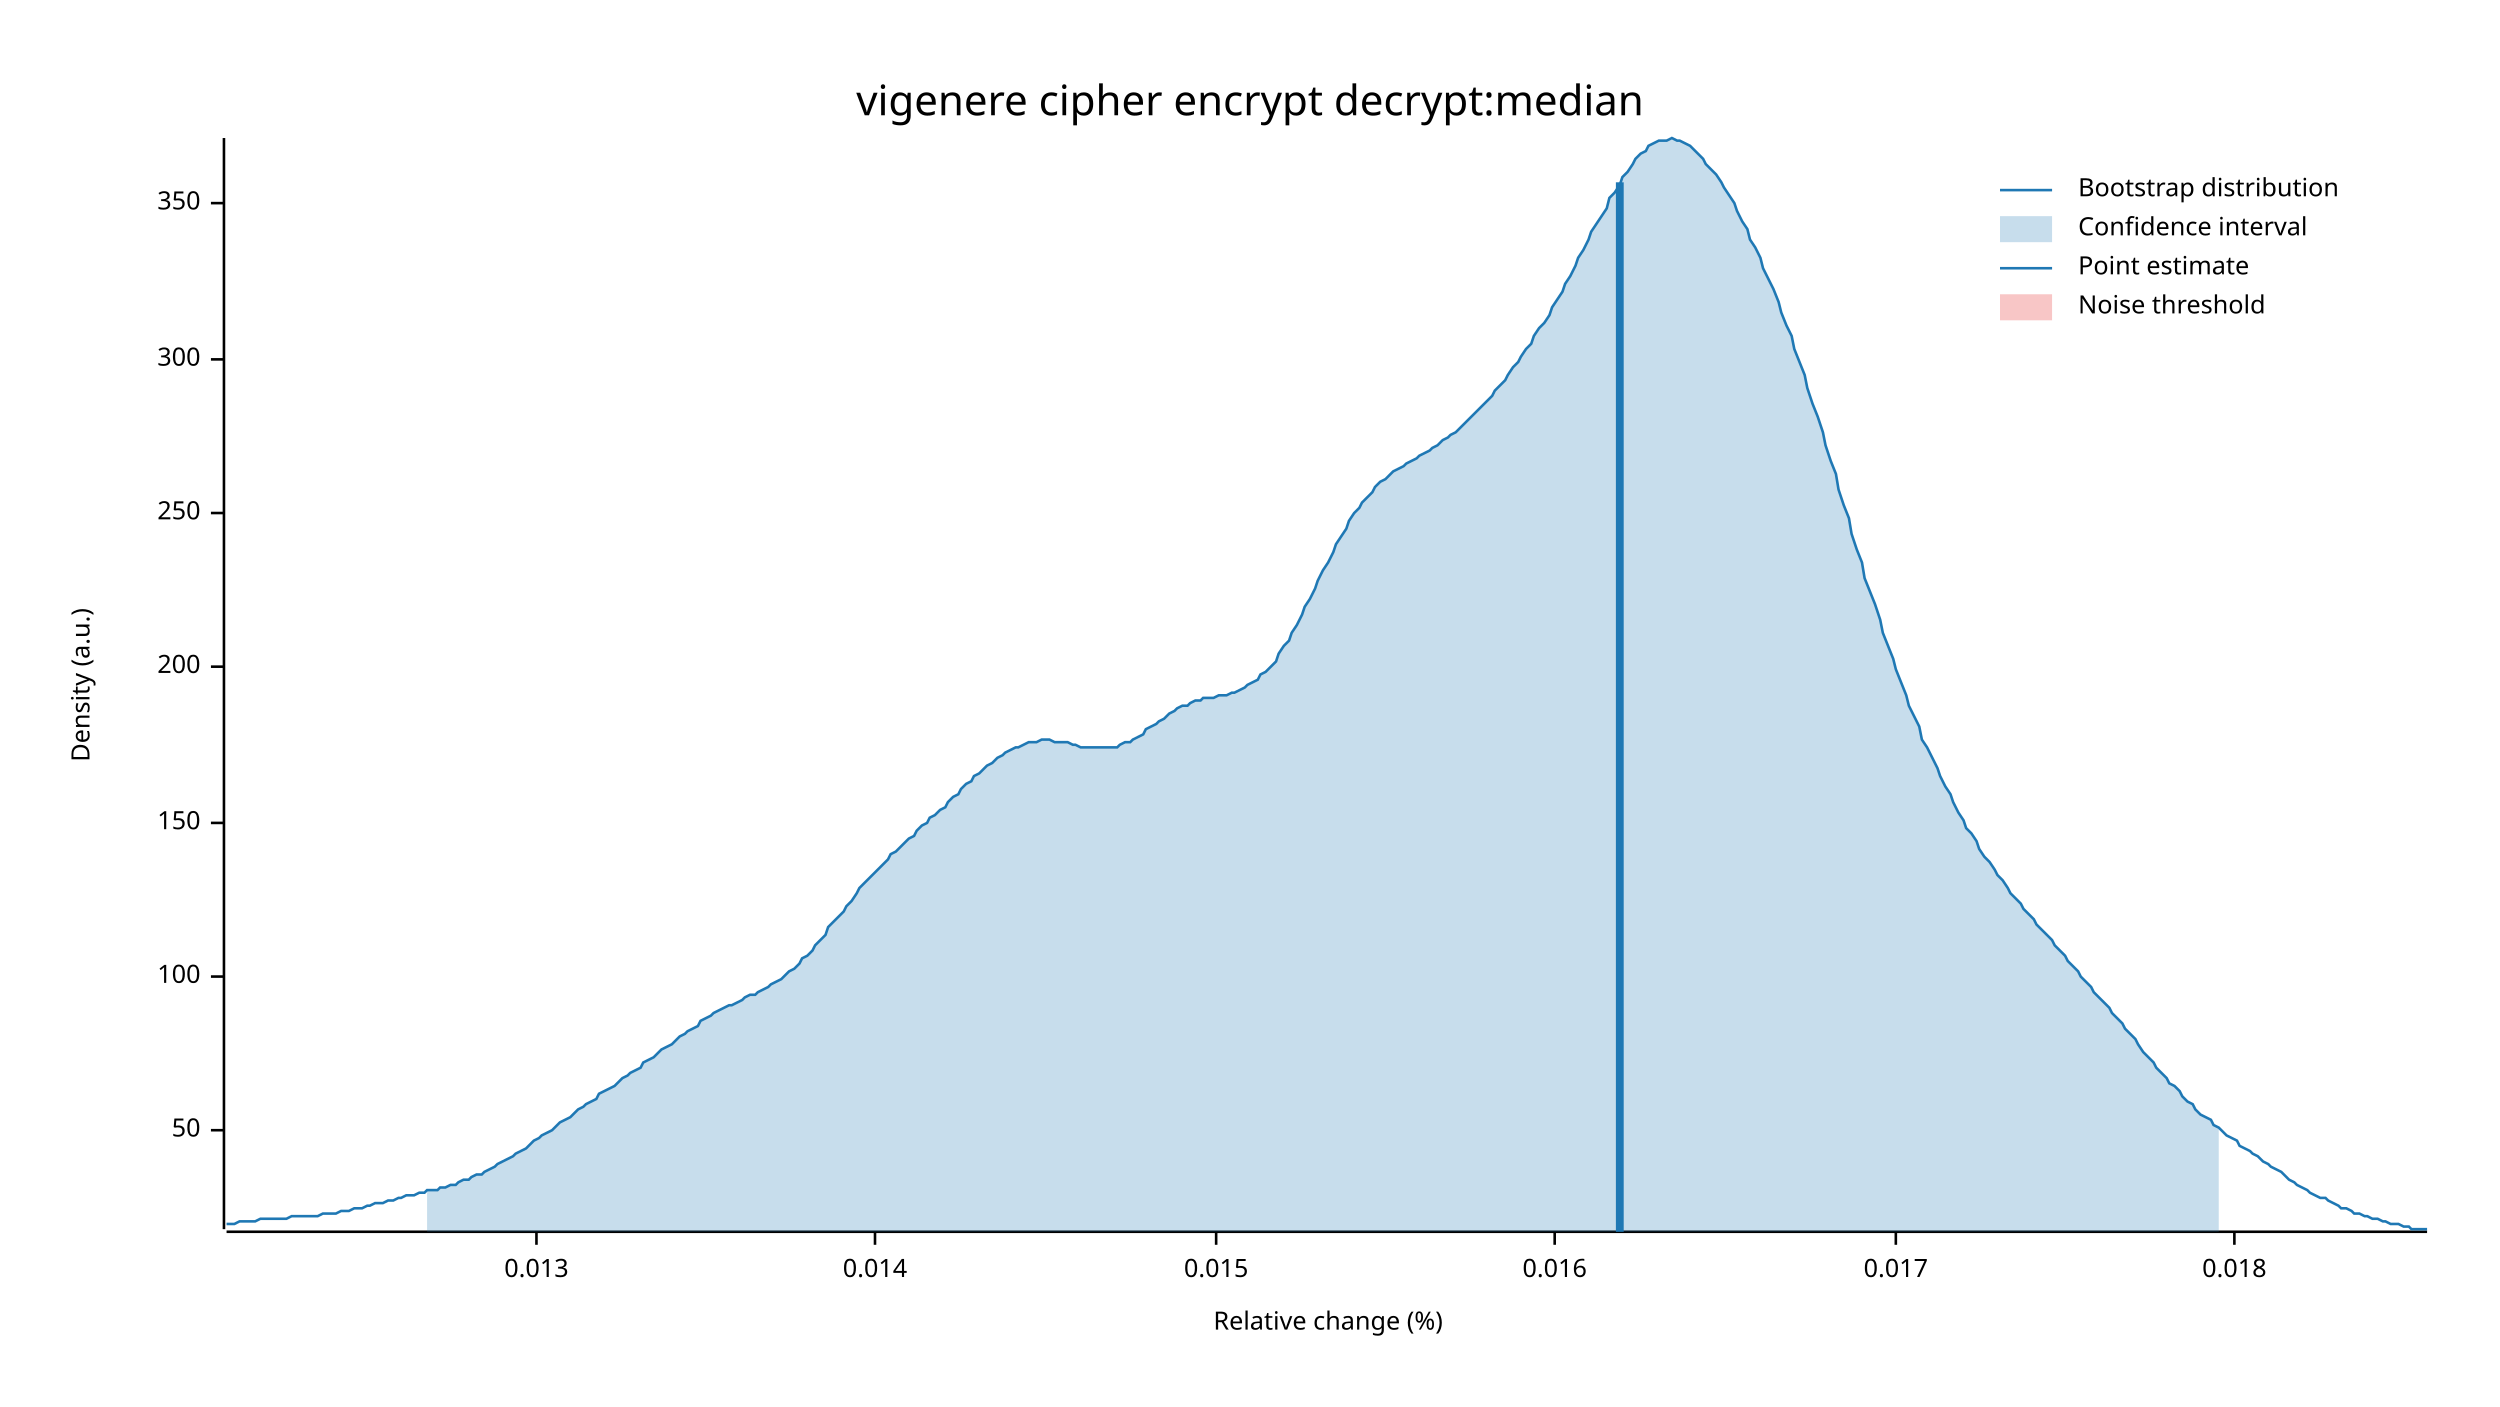
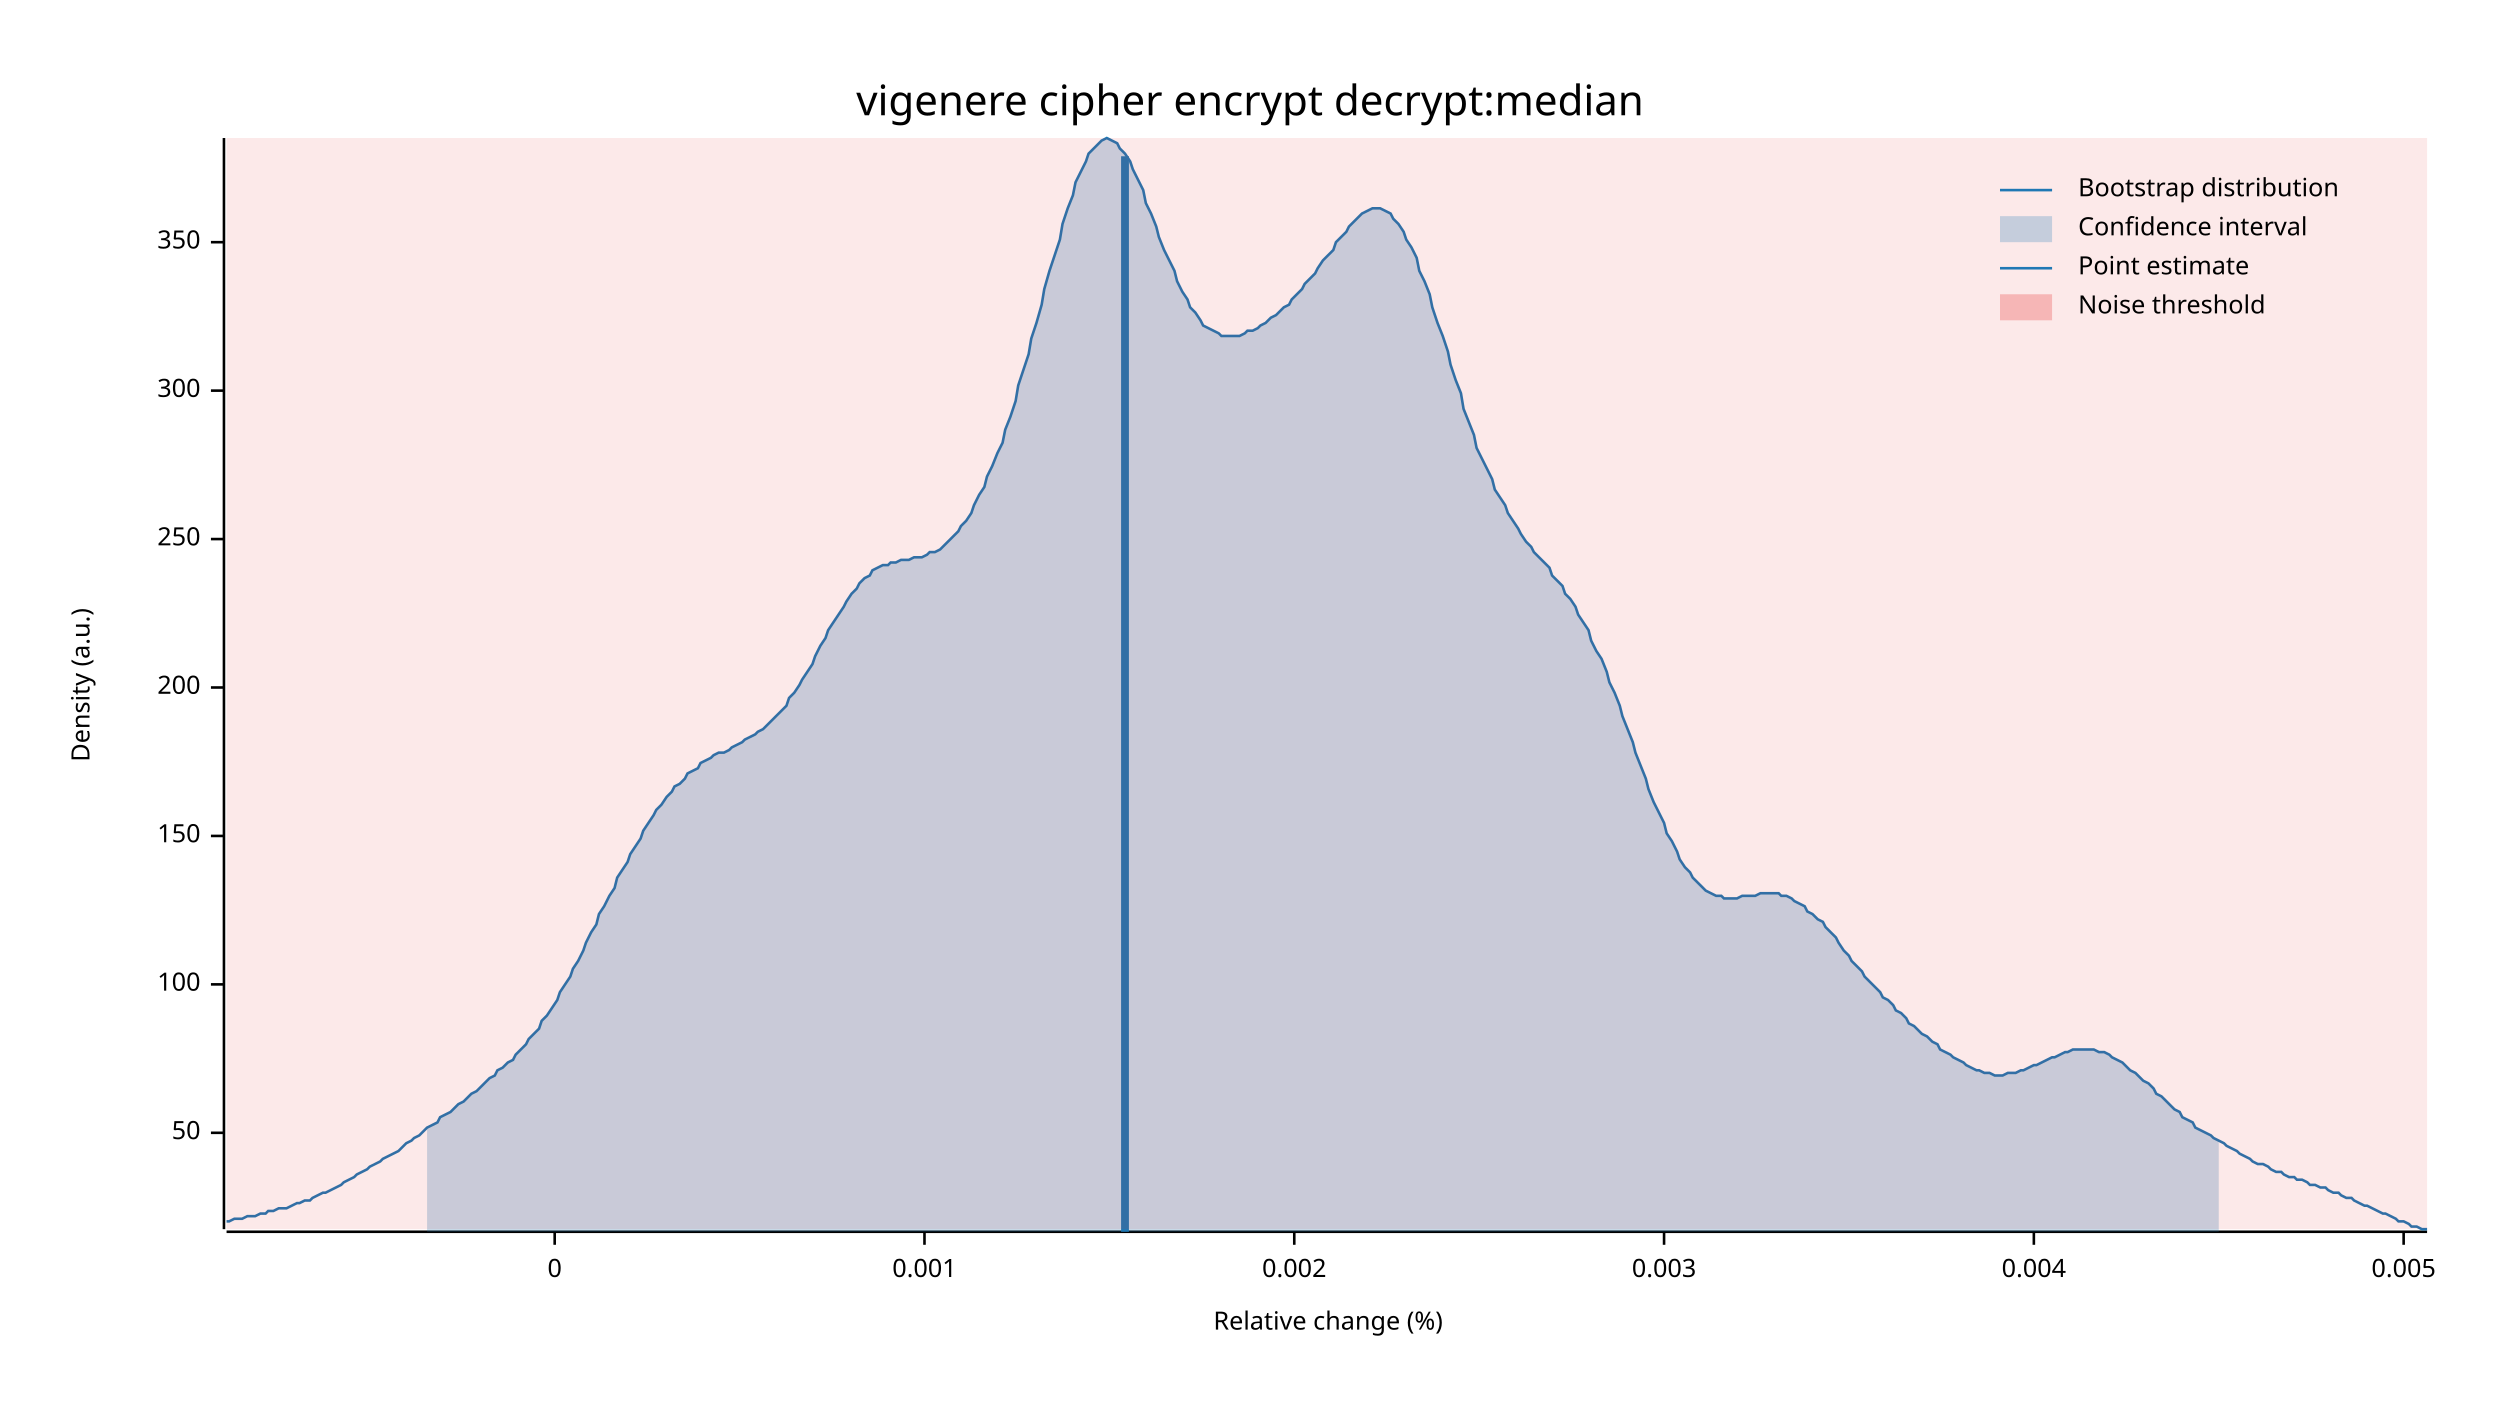
<svg xmlns="http://www.w3.org/2000/svg" width="960" height="540" viewBox="0 0 960 540">
  <text x="480" y="32" dy="0.76em" text-anchor="middle" font-family="sans-serif" font-size="16.129" opacity="1" fill="#000000">
vigenere cipher encrypt decrypt:median
</text>
  <text x="27" y="263" dy="0.76em" text-anchor="middle" font-family="sans-serif" font-size="9.677" opacity="1" fill="#000000" transform="rotate(270, 27, 263)">
Density (a.u.)
</text>
  <text x="510" y="513" dy="-0.5ex" text-anchor="middle" font-family="sans-serif" font-size="9.677" opacity="1" fill="#000000">
Relative change (%)
</text>
  <polyline fill="none" opacity="1" stroke="#000000" stroke-width="1" points="86,53 86,472 " />
-   <text x="77" y="434" dy="0.5ex" text-anchor="end" font-family="sans-serif" font-size="9.677" opacity="1" fill="#000000">
+   <text x="77" y="435" dy="0.5ex" text-anchor="end" font-family="sans-serif" font-size="9.677" opacity="1" fill="#000000">
50
</text>
-   <polyline fill="none" opacity="1" stroke="#000000" stroke-width="1" points="81,434 86,434 " />
-   <text x="77" y="375" dy="0.5ex" text-anchor="end" font-family="sans-serif" font-size="9.677" opacity="1" fill="#000000">
+   <polyline fill="none" opacity="1" stroke="#000000" stroke-width="1" points="81,435 86,435 " />
+   <text x="77" y="378" dy="0.5ex" text-anchor="end" font-family="sans-serif" font-size="9.677" opacity="1" fill="#000000">
100
</text>
-   <polyline fill="none" opacity="1" stroke="#000000" stroke-width="1" points="81,375 86,375 " />
-   <text x="77" y="316" dy="0.5ex" text-anchor="end" font-family="sans-serif" font-size="9.677" opacity="1" fill="#000000">
+   <polyline fill="none" opacity="1" stroke="#000000" stroke-width="1" points="81,378 86,378 " />
+   <text x="77" y="321" dy="0.5ex" text-anchor="end" font-family="sans-serif" font-size="9.677" opacity="1" fill="#000000">
150
</text>
-   <polyline fill="none" opacity="1" stroke="#000000" stroke-width="1" points="81,316 86,316 " />
-   <text x="77" y="256" dy="0.5ex" text-anchor="end" font-family="sans-serif" font-size="9.677" opacity="1" fill="#000000">
+   <polyline fill="none" opacity="1" stroke="#000000" stroke-width="1" points="81,321 86,321 " />
+   <text x="77" y="264" dy="0.5ex" text-anchor="end" font-family="sans-serif" font-size="9.677" opacity="1" fill="#000000">
200
</text>
-   <polyline fill="none" opacity="1" stroke="#000000" stroke-width="1" points="81,256 86,256 " />
-   <text x="77" y="197" dy="0.5ex" text-anchor="end" font-family="sans-serif" font-size="9.677" opacity="1" fill="#000000">
+   <polyline fill="none" opacity="1" stroke="#000000" stroke-width="1" points="81,264 86,264 " />
+   <text x="77" y="207" dy="0.5ex" text-anchor="end" font-family="sans-serif" font-size="9.677" opacity="1" fill="#000000">
250
</text>
-   <polyline fill="none" opacity="1" stroke="#000000" stroke-width="1" points="81,197 86,197 " />
-   <text x="77" y="138" dy="0.5ex" text-anchor="end" font-family="sans-serif" font-size="9.677" opacity="1" fill="#000000">
+   <polyline fill="none" opacity="1" stroke="#000000" stroke-width="1" points="81,207 86,207 " />
+   <text x="77" y="150" dy="0.5ex" text-anchor="end" font-family="sans-serif" font-size="9.677" opacity="1" fill="#000000">
300
</text>
-   <polyline fill="none" opacity="1" stroke="#000000" stroke-width="1" points="81,138 86,138 " />
-   <text x="77" y="78" dy="0.5ex" text-anchor="end" font-family="sans-serif" font-size="9.677" opacity="1" fill="#000000">
+   <polyline fill="none" opacity="1" stroke="#000000" stroke-width="1" points="81,150 86,150 " />
+   <text x="77" y="93" dy="0.5ex" text-anchor="end" font-family="sans-serif" font-size="9.677" opacity="1" fill="#000000">
350
</text>
-   <polyline fill="none" opacity="1" stroke="#000000" stroke-width="1" points="81,78 86,78 " />
+   <polyline fill="none" opacity="1" stroke="#000000" stroke-width="1" points="81,93 86,93 " />
  <polyline fill="none" opacity="1" stroke="#000000" stroke-width="1" points="87,473 932,473 " />
-   <text x="206" y="483" dy="0.76em" text-anchor="middle" font-family="sans-serif" font-size="9.677" opacity="1" fill="#000000">
- 0.013
+   <text x="213" y="483" dy="0.76em" text-anchor="middle" font-family="sans-serif" font-size="9.677" opacity="1" fill="#000000">
+ 0
</text>
-   <polyline fill="none" opacity="1" stroke="#000000" stroke-width="1" points="206,473 206,478 " />
-   <text x="336" y="483" dy="0.76em" text-anchor="middle" font-family="sans-serif" font-size="9.677" opacity="1" fill="#000000">
- 0.014
+   <polyline fill="none" opacity="1" stroke="#000000" stroke-width="1" points="213,473 213,478 " />
+   <text x="355" y="483" dy="0.76em" text-anchor="middle" font-family="sans-serif" font-size="9.677" opacity="1" fill="#000000">
+ 0.001
</text>
-   <polyline fill="none" opacity="1" stroke="#000000" stroke-width="1" points="336,473 336,478 " />
-   <text x="467" y="483" dy="0.76em" text-anchor="middle" font-family="sans-serif" font-size="9.677" opacity="1" fill="#000000">
- 0.015
+   <polyline fill="none" opacity="1" stroke="#000000" stroke-width="1" points="355,473 355,478 " />
+   <text x="497" y="483" dy="0.76em" text-anchor="middle" font-family="sans-serif" font-size="9.677" opacity="1" fill="#000000">
+ 0.002
</text>
-   <polyline fill="none" opacity="1" stroke="#000000" stroke-width="1" points="467,473 467,478 " />
-   <text x="597" y="483" dy="0.76em" text-anchor="middle" font-family="sans-serif" font-size="9.677" opacity="1" fill="#000000">
- 0.016
+   <polyline fill="none" opacity="1" stroke="#000000" stroke-width="1" points="497,473 497,478 " />
+   <text x="639" y="483" dy="0.76em" text-anchor="middle" font-family="sans-serif" font-size="9.677" opacity="1" fill="#000000">
+ 0.003
</text>
-   <polyline fill="none" opacity="1" stroke="#000000" stroke-width="1" points="597,473 597,478 " />
-   <text x="728" y="483" dy="0.76em" text-anchor="middle" font-family="sans-serif" font-size="9.677" opacity="1" fill="#000000">
- 0.017
+   <polyline fill="none" opacity="1" stroke="#000000" stroke-width="1" points="639,473 639,478 " />
+   <text x="781" y="483" dy="0.76em" text-anchor="middle" font-family="sans-serif" font-size="9.677" opacity="1" fill="#000000">
+ 0.004
</text>
-   <polyline fill="none" opacity="1" stroke="#000000" stroke-width="1" points="728,473 728,478 " />
-   <text x="858" y="483" dy="0.76em" text-anchor="middle" font-family="sans-serif" font-size="9.677" opacity="1" fill="#000000">
- 0.018
+   <polyline fill="none" opacity="1" stroke="#000000" stroke-width="1" points="781,473 781,478 " />
+   <text x="923" y="483" dy="0.76em" text-anchor="middle" font-family="sans-serif" font-size="9.677" opacity="1" fill="#000000">
+ 0.005
</text>
-   <polyline fill="none" opacity="1" stroke="#000000" stroke-width="1" points="858,473 858,478 " />
-   <polyline fill="none" opacity="1" stroke="#1F78B4" stroke-width="1" points="87,470 88,470 90,470 92,469 93,469 95,469 97,469 98,469 100,468 102,468 103,468 105,468 107,468 109,468 110,468 112,467 114,467 115,467 117,467 119,467 120,467 122,467 124,466 125,466 127,466 129,466 131,465 132,465 134,465 136,464 137,464 139,464 141,463 142,463 144,462 146,462 147,462 149,461 151,461 153,460 154,460 156,459 158,459 159,459 161,458 163,458 164,457 166,457 168,457 169,456 171,456 173,455 175,455 176,454 178,453 180,453 181,452 183,451 185,451 186,450 188,449 190,448 191,447 193,446 195,445 197,444 198,443 200,442 202,441 203,440 205,438 207,437 208,436 210,435 212,434 214,432 215,431 217,430 219,429 220,428 222,426 224,425 225,424 227,423 229,422 230,420 232,419 234,418 236,417 237,416 239,414 241,413 242,412 244,411 246,410 247,408 249,407 251,406 252,405 254,403 256,402 258,401 259,400 261,398 263,397 264,396 266,395 268,394 269,392 271,391 273,390 274,389 276,388 278,387 280,386 281,386 283,385 285,384 286,383 288,382 290,382 291,381 293,380 295,379 296,378 298,377 300,376 302,374 303,373 305,372 307,370 308,368 310,367 312,365 313,363 315,361 317,359 318,356 320,354 322,352 324,350 325,348 327,346 329,343 330,341 332,339 334,337 335,336 337,334 339,332 341,330 342,328 344,327 346,325 347,324 349,322 351,321 352,319 354,317 356,316 357,314 359,313 361,311 363,310 364,308 366,306 368,305 369,303 371,301 373,300 374,298 376,297 378,295 379,294 381,293 383,291 385,290 386,289 388,288 390,287 391,287 393,286 395,285 396,285 398,285 400,284 401,284 403,284 405,285 407,285 408,285 410,285 412,286 413,286 415,287 417,287 418,287 420,287 422,287 423,287 425,287 427,287 429,287 430,286 432,285 434,285 435,284 437,283 439,282 440,280 442,279 444,278 445,277 447,276 449,274 451,273 452,272 454,271 456,271 457,270 459,269 461,269 462,268 464,268 466,268 468,267 469,267 471,267 473,266 474,266 476,265 478,264 479,263 481,262 483,261 484,259 486,258 488,256 490,254 491,251 493,248 495,246 496,243 498,240 500,236 501,233 503,230 505,226 506,223 508,219 510,216 512,212 513,209 515,206 517,203 518,200 520,197 522,195 523,193 525,191 527,189 528,187 530,185 532,184 534,182 535,181 537,180 539,179 540,178 542,177 544,176 545,175 547,174 549,173 550,172 552,171 554,169 556,168 557,167 559,166 561,164 562,163 564,161 566,159 567,158 569,156 571,154 573,152 574,150 576,148 578,146 579,144 581,141 583,139 584,137 586,134 588,132 589,129 591,126 593,124 595,121 596,118 598,115 600,112 601,109 603,106 605,102 606,99 608,96 610,92 611,89 613,86 615,83 617,80 618,76 620,74 622,71 623,68 625,66 627,63 628,61 630,59 632,58 633,56 635,55 637,54 639,54 640,54 642,53 644,54 645,54 647,55 649,56 650,57 652,59 654,61 655,63 657,65 659,67 661,70 662,72 664,75 666,78 667,81 669,85 671,88 672,92 674,95 676,99 677,103 679,107 681,111 683,116 684,120 686,125 688,129 689,134 691,139 693,144 694,149 696,155 698,160 700,166 701,171 703,177 705,182 706,188 708,194 710,199 711,205 713,211 715,216 716,222 718,227 720,232 722,238 723,243 725,248 727,253 728,257 730,262 732,267 733,271 735,275 737,279 738,284 740,287 742,291 744,295 745,298 747,302 749,305 750,308 752,312 754,315 755,318 757,320 759,323 760,326 762,329 764,331 766,334 767,336 769,338 771,341 772,343 774,345 776,347 777,349 779,351 781,353 782,355 784,357 786,359 788,361 789,363 791,365 793,367 794,369 796,371 798,373 799,375 801,377 803,379 804,381 806,383 808,385 810,387 811,389 813,391 815,393 816,395 818,397 820,399 821,401 823,404 825,406 827,408 828,410 830,412 832,414 833,416 835,417 837,419 838,421 840,423 842,424 843,426 845,428 847,429 849,430 850,432 852,433 854,435 855,436 857,437 859,438 860,440 862,441 864,442 865,443 867,444 869,446 871,447 872,448 874,449 876,450 877,451 879,453 881,454 882,455 884,456 886,457 887,458 889,459 891,460 893,460 894,461 896,462 898,463 899,464 901,464 903,465 904,466 906,466 908,467 909,467 911,468 913,468 915,469 916,469 918,470 920,470 921,470 923,471 925,471 926,472 928,472 930,472 932,472 " />
-   <polygon opacity="0.25" fill="#1F78B4" points="164,457 166,457 168,457 169,456 171,456 173,455 175,455 176,454 178,453 180,453 181,452 183,451 185,451 186,450 188,449 190,448 191,447 193,446 195,445 197,444 198,443 200,442 202,441 203,440 205,438 207,437 208,436 210,435 212,434 214,432 215,431 217,430 219,429 220,428 222,426 224,425 225,424 227,423 229,422 230,420 232,419 234,418 236,417 237,416 239,414 241,413 242,412 244,411 246,410 247,408 249,407 251,406 252,405 254,403 256,402 258,401 259,400 261,398 263,397 264,396 266,395 268,394 269,392 271,391 273,390 274,389 276,388 278,387 280,386 281,386 283,385 285,384 286,383 288,382 290,382 291,381 293,380 295,379 296,378 298,377 300,376 302,374 303,373 305,372 307,370 308,368 310,367 312,365 313,363 315,361 317,359 318,356 320,354 322,352 324,350 325,348 327,346 329,343 330,341 332,339 334,337 335,336 337,334 339,332 341,330 342,328 344,327 346,325 347,324 349,322 351,321 352,319 354,317 356,316 357,314 359,313 361,311 363,310 364,308 366,306 368,305 369,303 371,301 373,300 374,298 376,297 378,295 379,294 381,293 383,291 385,290 386,289 388,288 390,287 391,287 393,286 395,285 396,285 398,285 400,284 401,284 403,284 405,285 407,285 408,285 410,285 412,286 413,286 415,287 417,287 418,287 420,287 422,287 423,287 425,287 427,287 429,287 430,286 432,285 434,285 435,284 437,283 439,282 440,280 442,279 444,278 445,277 447,276 449,274 451,273 452,272 454,271 456,271 457,270 459,269 461,269 462,268 464,268 466,268 468,267 469,267 471,267 473,266 474,266 476,265 478,264 479,263 481,262 483,261 484,259 486,258 488,256 490,254 491,251 493,248 495,246 496,243 498,240 500,236 501,233 503,230 505,226 506,223 508,219 510,216 512,212 513,209 515,206 517,203 518,200 520,197 522,195 523,193 525,191 527,189 528,187 530,185 532,184 534,182 535,181 537,180 539,179 540,178 542,177 544,176 545,175 547,174 549,173 550,172 552,171 554,169 556,168 557,167 559,166 561,164 562,163 564,161 566,159 567,158 569,156 571,154 573,152 574,150 576,148 578,146 579,144 581,141 583,139 584,137 586,134 588,132 589,129 591,126 593,124 595,121 596,118 598,115 600,112 601,109 603,106 605,102 606,99 608,96 610,92 611,89 613,86 615,83 617,80 618,76 620,74 622,71 623,68 625,66 627,63 628,61 630,59 632,58 633,56 635,55 637,54 639,54 640,54 642,53 644,54 645,54 647,55 649,56 650,57 652,59 654,61 655,63 657,65 659,67 661,70 662,72 664,75 666,78 667,81 669,85 671,88 672,92 674,95 676,99 677,103 679,107 681,111 683,116 684,120 686,125 688,129 689,134 691,139 693,144 694,149 696,155 698,160 700,166 701,171 703,177 705,182 706,188 708,194 710,199 711,205 713,211 715,216 716,222 718,227 720,232 722,238 723,243 725,248 727,253 728,257 730,262 732,267 733,271 735,275 737,279 738,284 740,287 742,291 744,295 745,298 747,302 749,305 750,308 752,312 754,315 755,318 757,320 759,323 760,326 762,329 764,331 766,334 767,336 769,338 771,341 772,343 774,345 776,347 777,349 779,351 781,353 782,355 784,357 786,359 788,361 789,363 791,365 793,367 794,369 796,371 798,373 799,375 801,377 803,379 804,381 806,383 808,385 810,387 811,389 813,391 815,393 816,395 818,397 820,399 821,401 823,404 825,406 827,408 828,410 830,412 832,414 833,416 835,417 837,419 838,421 840,423 842,424 843,426 845,428 847,429 849,430 850,432 852,433 852,473 164,473 " />
-   <polyline fill="none" opacity="1" stroke="#1F78B4" stroke-width="3" points="622,473 622,70 " />
-   <rect x="509" y="53" width="0" height="419" opacity="0.1" fill="#E31A1C" stroke="none" />
+   <polyline fill="none" opacity="1" stroke="#000000" stroke-width="1" points="923,473 923,478 " />
+   <polyline fill="none" opacity="1" stroke="#1F78B4" stroke-width="1" points="87,469 88,469 90,468 92,468 93,468 95,467 97,467 98,467 100,466 102,466 103,465 105,465 107,464 109,464 110,464 112,463 114,462 115,462 117,461 119,461 120,460 122,459 124,458 125,458 127,457 129,456 131,455 132,454 134,453 136,452 137,451 139,450 141,449 142,448 144,447 146,446 147,445 149,444 151,443 153,442 154,441 156,439 158,438 159,437 161,436 163,434 164,433 166,432 168,431 169,429 171,428 173,427 175,425 176,424 178,423 180,421 181,420 183,419 185,417 186,416 188,414 190,413 191,411 193,410 195,408 197,407 198,405 200,403 202,401 203,399 205,397 207,395 208,392 210,390 212,387 214,384 215,381 217,378 219,375 220,372 222,369 224,365 225,362 227,358 229,355 230,351 232,348 234,344 236,341 237,337 239,334 241,331 242,328 244,325 246,322 247,319 249,316 251,313 252,311 254,309 256,306 258,304 259,302 261,301 263,299 264,297 266,296 268,295 269,293 271,292 273,291 274,290 276,289 278,289 280,288 281,287 283,286 285,285 286,284 288,283 290,282 291,281 293,280 295,278 296,277 298,275 300,273 302,271 303,268 305,266 307,263 308,261 310,258 312,255 313,252 315,248 317,245 318,242 320,239 322,236 324,233 325,231 327,228 329,226 330,224 332,222 334,221 335,219 337,218 339,217 341,217 342,216 344,216 346,215 347,215 349,215 351,214 352,214 354,214 356,213 357,212 359,212 361,211 363,209 364,208 366,206 368,204 369,202 371,200 373,197 374,194 376,190 378,187 379,183 381,179 383,174 385,170 386,165 388,160 390,154 391,148 393,142 395,136 396,130 398,124 400,117 401,111 403,104 405,98 407,92 408,86 410,80 412,75 413,70 415,66 417,62 418,59 420,57 422,55 423,54 425,53 427,54 429,55 430,57 432,59 434,62 435,65 437,69 439,73 440,78 442,82 444,87 445,91 447,96 449,100 451,104 452,108 454,112 456,115 457,118 459,120 461,123 462,125 464,126 466,127 468,128 469,129 471,129 473,129 474,129 476,129 478,128 479,127 481,127 483,126 484,125 486,124 488,122 490,121 491,120 493,118 495,117 496,115 498,113 500,111 501,109 503,107 505,105 506,103 508,100 510,98 512,96 513,93 515,91 517,89 518,87 520,85 522,83 523,82 525,81 527,80 528,80 530,80 532,81 534,82 535,84 537,86 539,89 540,92 542,95 544,99 545,104 547,108 549,113 550,118 552,124 554,129 556,135 557,140 559,146 561,151 562,157 564,162 566,167 567,172 569,176 571,180 573,184 574,188 576,191 578,194 579,197 581,200 583,203 584,205 586,208 588,210 589,212 591,214 593,216 595,218 596,221 598,223 600,225 601,228 603,230 605,233 606,236 608,239 610,242 611,246 613,250 615,253 617,258 618,262 620,266 622,271 623,275 625,280 627,285 628,289 630,294 632,299 633,303 635,308 637,312 639,316 640,320 642,323 644,327 645,330 647,333 649,335 650,337 652,339 654,341 655,342 657,343 659,344 661,344 662,345 664,345 666,345 667,345 669,344 671,344 672,344 674,344 676,343 677,343 679,343 681,343 683,343 684,344 686,344 688,345 689,346 691,347 693,348 694,350 696,351 698,353 700,354 701,356 703,358 705,360 706,362 708,365 710,367 711,369 713,371 715,373 716,375 718,377 720,379 722,381 723,383 725,384 727,386 728,388 730,389 732,391 733,393 735,394 737,396 738,397 740,398 742,400 744,401 745,403 747,404 749,405 750,406 752,407 754,408 755,409 757,410 759,411 760,411 762,412 764,412 766,413 767,413 769,413 771,412 772,412 774,412 776,411 777,411 779,410 781,409 782,409 784,408 786,407 788,406 789,406 791,405 793,404 794,404 796,403 798,403 799,403 801,403 803,403 804,403 806,404 808,404 810,405 811,406 813,407 815,408 816,409 818,411 820,412 821,413 823,415 825,416 827,418 828,420 830,421 832,423 833,424 835,426 837,427 838,429 840,430 842,431 843,433 845,434 847,435 849,436 850,437 852,438 854,439 855,440 857,441 859,442 860,443 862,444 864,445 865,446 867,447 869,447 871,448 872,449 874,450 876,450 877,451 879,452 881,452 882,453 884,453 886,454 887,455 889,455 891,456 893,456 894,457 896,458 898,458 899,459 901,460 903,460 904,461 906,462 908,463 909,463 911,464 913,465 915,466 916,466 918,467 920,468 921,469 923,469 925,470 926,471 928,471 930,472 932,472 " />
+   <polygon opacity="0.25" fill="#1F78B4" points="164,433 166,432 168,431 169,429 171,428 173,427 175,425 176,424 178,423 180,421 181,420 183,419 185,417 186,416 188,414 190,413 191,411 193,410 195,408 197,407 198,405 200,403 202,401 203,399 205,397 207,395 208,392 210,390 212,387 214,384 215,381 217,378 219,375 220,372 222,369 224,365 225,362 227,358 229,355 230,351 232,348 234,344 236,341 237,337 239,334 241,331 242,328 244,325 246,322 247,319 249,316 251,313 252,311 254,309 256,306 258,304 259,302 261,301 263,299 264,297 266,296 268,295 269,293 271,292 273,291 274,290 276,289 278,289 280,288 281,287 283,286 285,285 286,284 288,283 290,282 291,281 293,280 295,278 296,277 298,275 300,273 302,271 303,268 305,266 307,263 308,261 310,258 312,255 313,252 315,248 317,245 318,242 320,239 322,236 324,233 325,231 327,228 329,226 330,224 332,222 334,221 335,219 337,218 339,217 341,217 342,216 344,216 346,215 347,215 349,215 351,214 352,214 354,214 356,213 357,212 359,212 361,211 363,209 364,208 366,206 368,204 369,202 371,200 373,197 374,194 376,190 378,187 379,183 381,179 383,174 385,170 386,165 388,160 390,154 391,148 393,142 395,136 396,130 398,124 400,117 401,111 403,104 405,98 407,92 408,86 410,80 412,75 413,70 415,66 417,62 418,59 420,57 422,55 423,54 425,53 427,54 429,55 430,57 432,59 434,62 435,65 437,69 439,73 440,78 442,82 444,87 445,91 447,96 449,100 451,104 452,108 454,112 456,115 457,118 459,120 461,123 462,125 464,126 466,127 468,128 469,129 471,129 473,129 474,129 476,129 478,128 479,127 481,127 483,126 484,125 486,124 488,122 490,121 491,120 493,118 495,117 496,115 498,113 500,111 501,109 503,107 505,105 506,103 508,100 510,98 512,96 513,93 515,91 517,89 518,87 520,85 522,83 523,82 525,81 527,80 528,80 530,80 532,81 534,82 535,84 537,86 539,89 540,92 542,95 544,99 545,104 547,108 549,113 550,118 552,124 554,129 556,135 557,140 559,146 561,151 562,157 564,162 566,167 567,172 569,176 571,180 573,184 574,188 576,191 578,194 579,197 581,200 583,203 584,205 586,208 588,210 589,212 591,214 593,216 595,218 596,221 598,223 600,225 601,228 603,230 605,233 606,236 608,239 610,242 611,246 613,250 615,253 617,258 618,262 620,266 622,271 623,275 625,280 627,285 628,289 630,294 632,299 633,303 635,308 637,312 639,316 640,320 642,323 644,327 645,330 647,333 649,335 650,337 652,339 654,341 655,342 657,343 659,344 661,344 662,345 664,345 666,345 667,345 669,344 671,344 672,344 674,344 676,343 677,343 679,343 681,343 683,343 684,344 686,344 688,345 689,346 691,347 693,348 694,350 696,351 698,353 700,354 701,356 703,358 705,360 706,362 708,365 710,367 711,369 713,371 715,373 716,375 718,377 720,379 722,381 723,383 725,384 727,386 728,388 730,389 732,391 733,393 735,394 737,396 738,397 740,398 742,400 744,401 745,403 747,404 749,405 750,406 752,407 754,408 755,409 757,410 759,411 760,411 762,412 764,412 766,413 767,413 769,413 771,412 772,412 774,412 776,411 777,411 779,410 781,409 782,409 784,408 786,407 788,406 789,406 791,405 793,404 794,404 796,403 798,403 799,403 801,403 803,403 804,403 806,404 808,404 810,405 811,406 813,407 815,408 816,409 818,411 820,412 821,413 823,415 825,416 827,418 828,420 830,421 832,423 833,424 835,426 837,427 838,429 840,430 842,431 843,433 845,434 847,435 849,436 850,437 852,438 852,473 164,473 " />
+   <polyline fill="none" opacity="1" stroke="#1F78B4" stroke-width="3" points="432,473 432,60 " />
+   <rect x="87" y="53" width="845" height="419" opacity="0.1" fill="#E31A1C" stroke="none" />
  <text x="798" y="68" dy="0.76em" text-anchor="start" font-family="sans-serif" font-size="9.677" opacity="1" fill="#000000">
Bootstrap distribution
</text>
  <text x="798" y="83" dy="0.76em" text-anchor="start" font-family="sans-serif" font-size="9.677" opacity="1" fill="#000000">
Confidence interval
</text>
  <text x="798" y="98" dy="0.76em" text-anchor="start" font-family="sans-serif" font-size="9.677" opacity="1" fill="#000000">
Point estimate
</text>
  <text x="798" y="113" dy="0.76em" text-anchor="start" font-family="sans-serif" font-size="9.677" opacity="1" fill="#000000">
Noise threshold
</text>
  <polyline fill="none" opacity="1" stroke="#1F78B4" stroke-width="1" points="768,73 788,73 " />
  <rect x="768" y="83" width="20" height="10" opacity="0.25" fill="#1F78B4" stroke="none" />
  <polyline fill="none" opacity="1" stroke="#1F78B4" stroke-width="1" points="768,103 788,103 " />
  <rect x="768" y="113" width="20" height="10" opacity="0.25" fill="#E31A1C" stroke="none" />
</svg>
